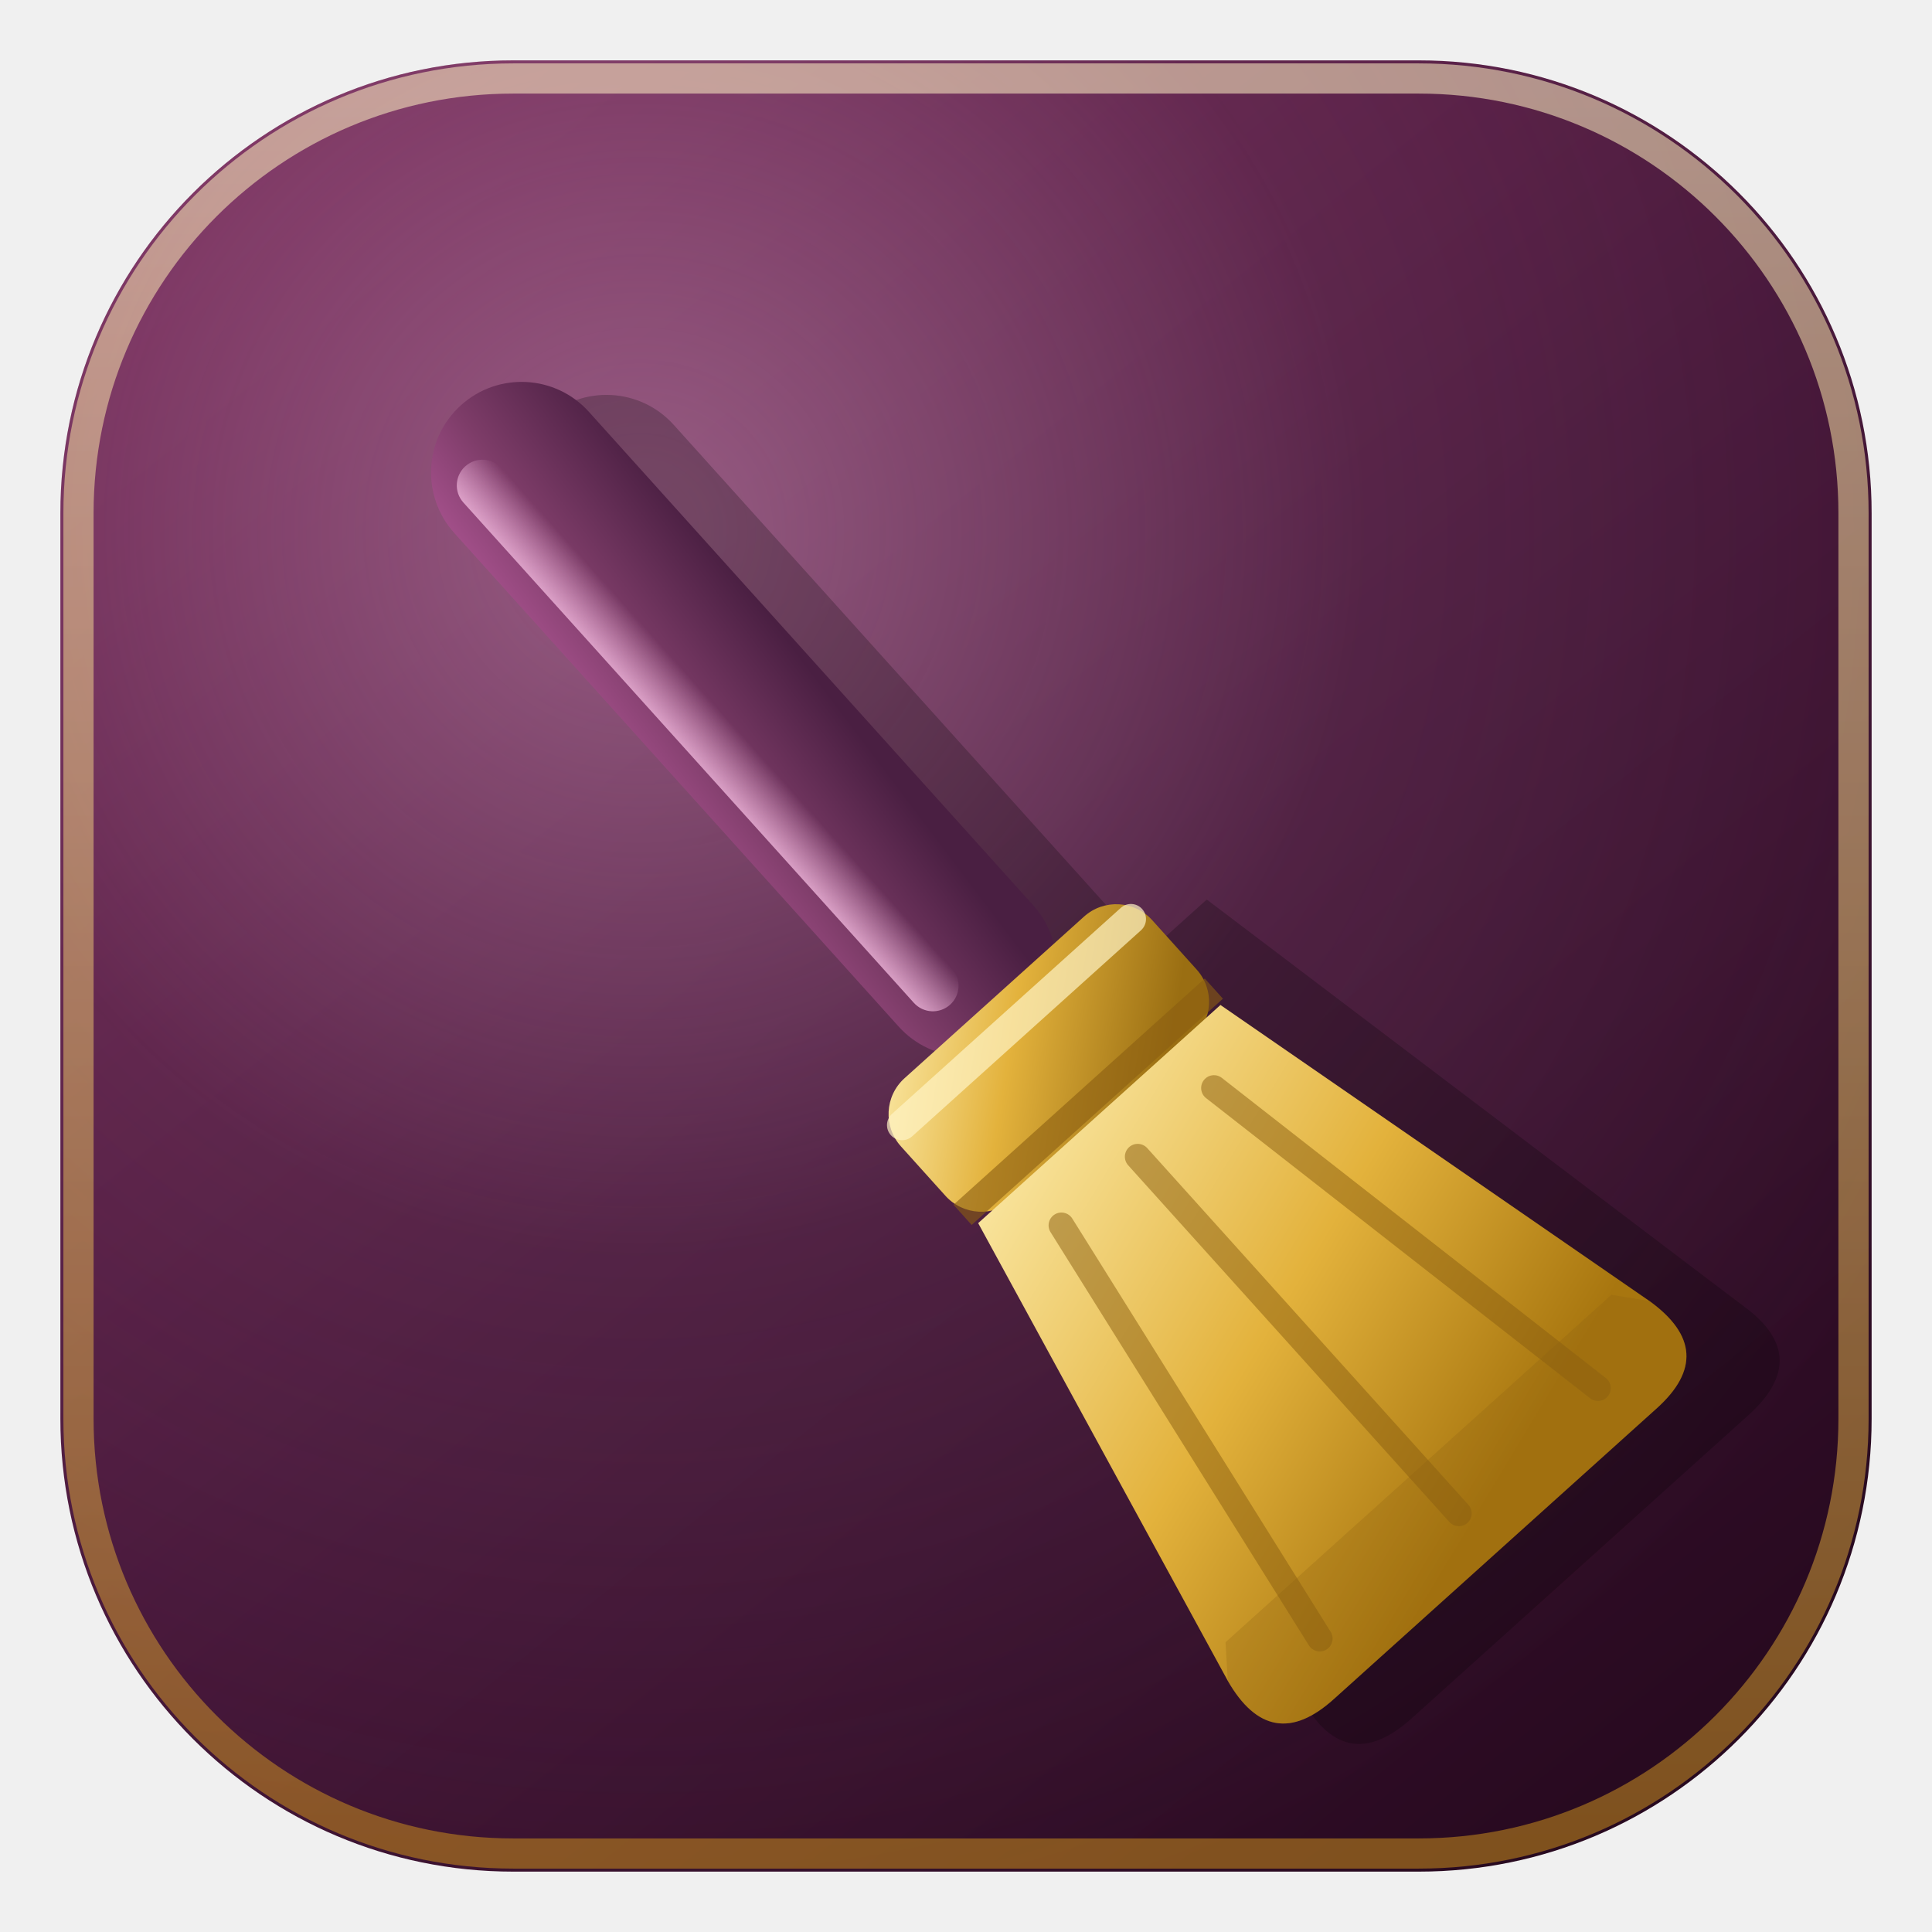
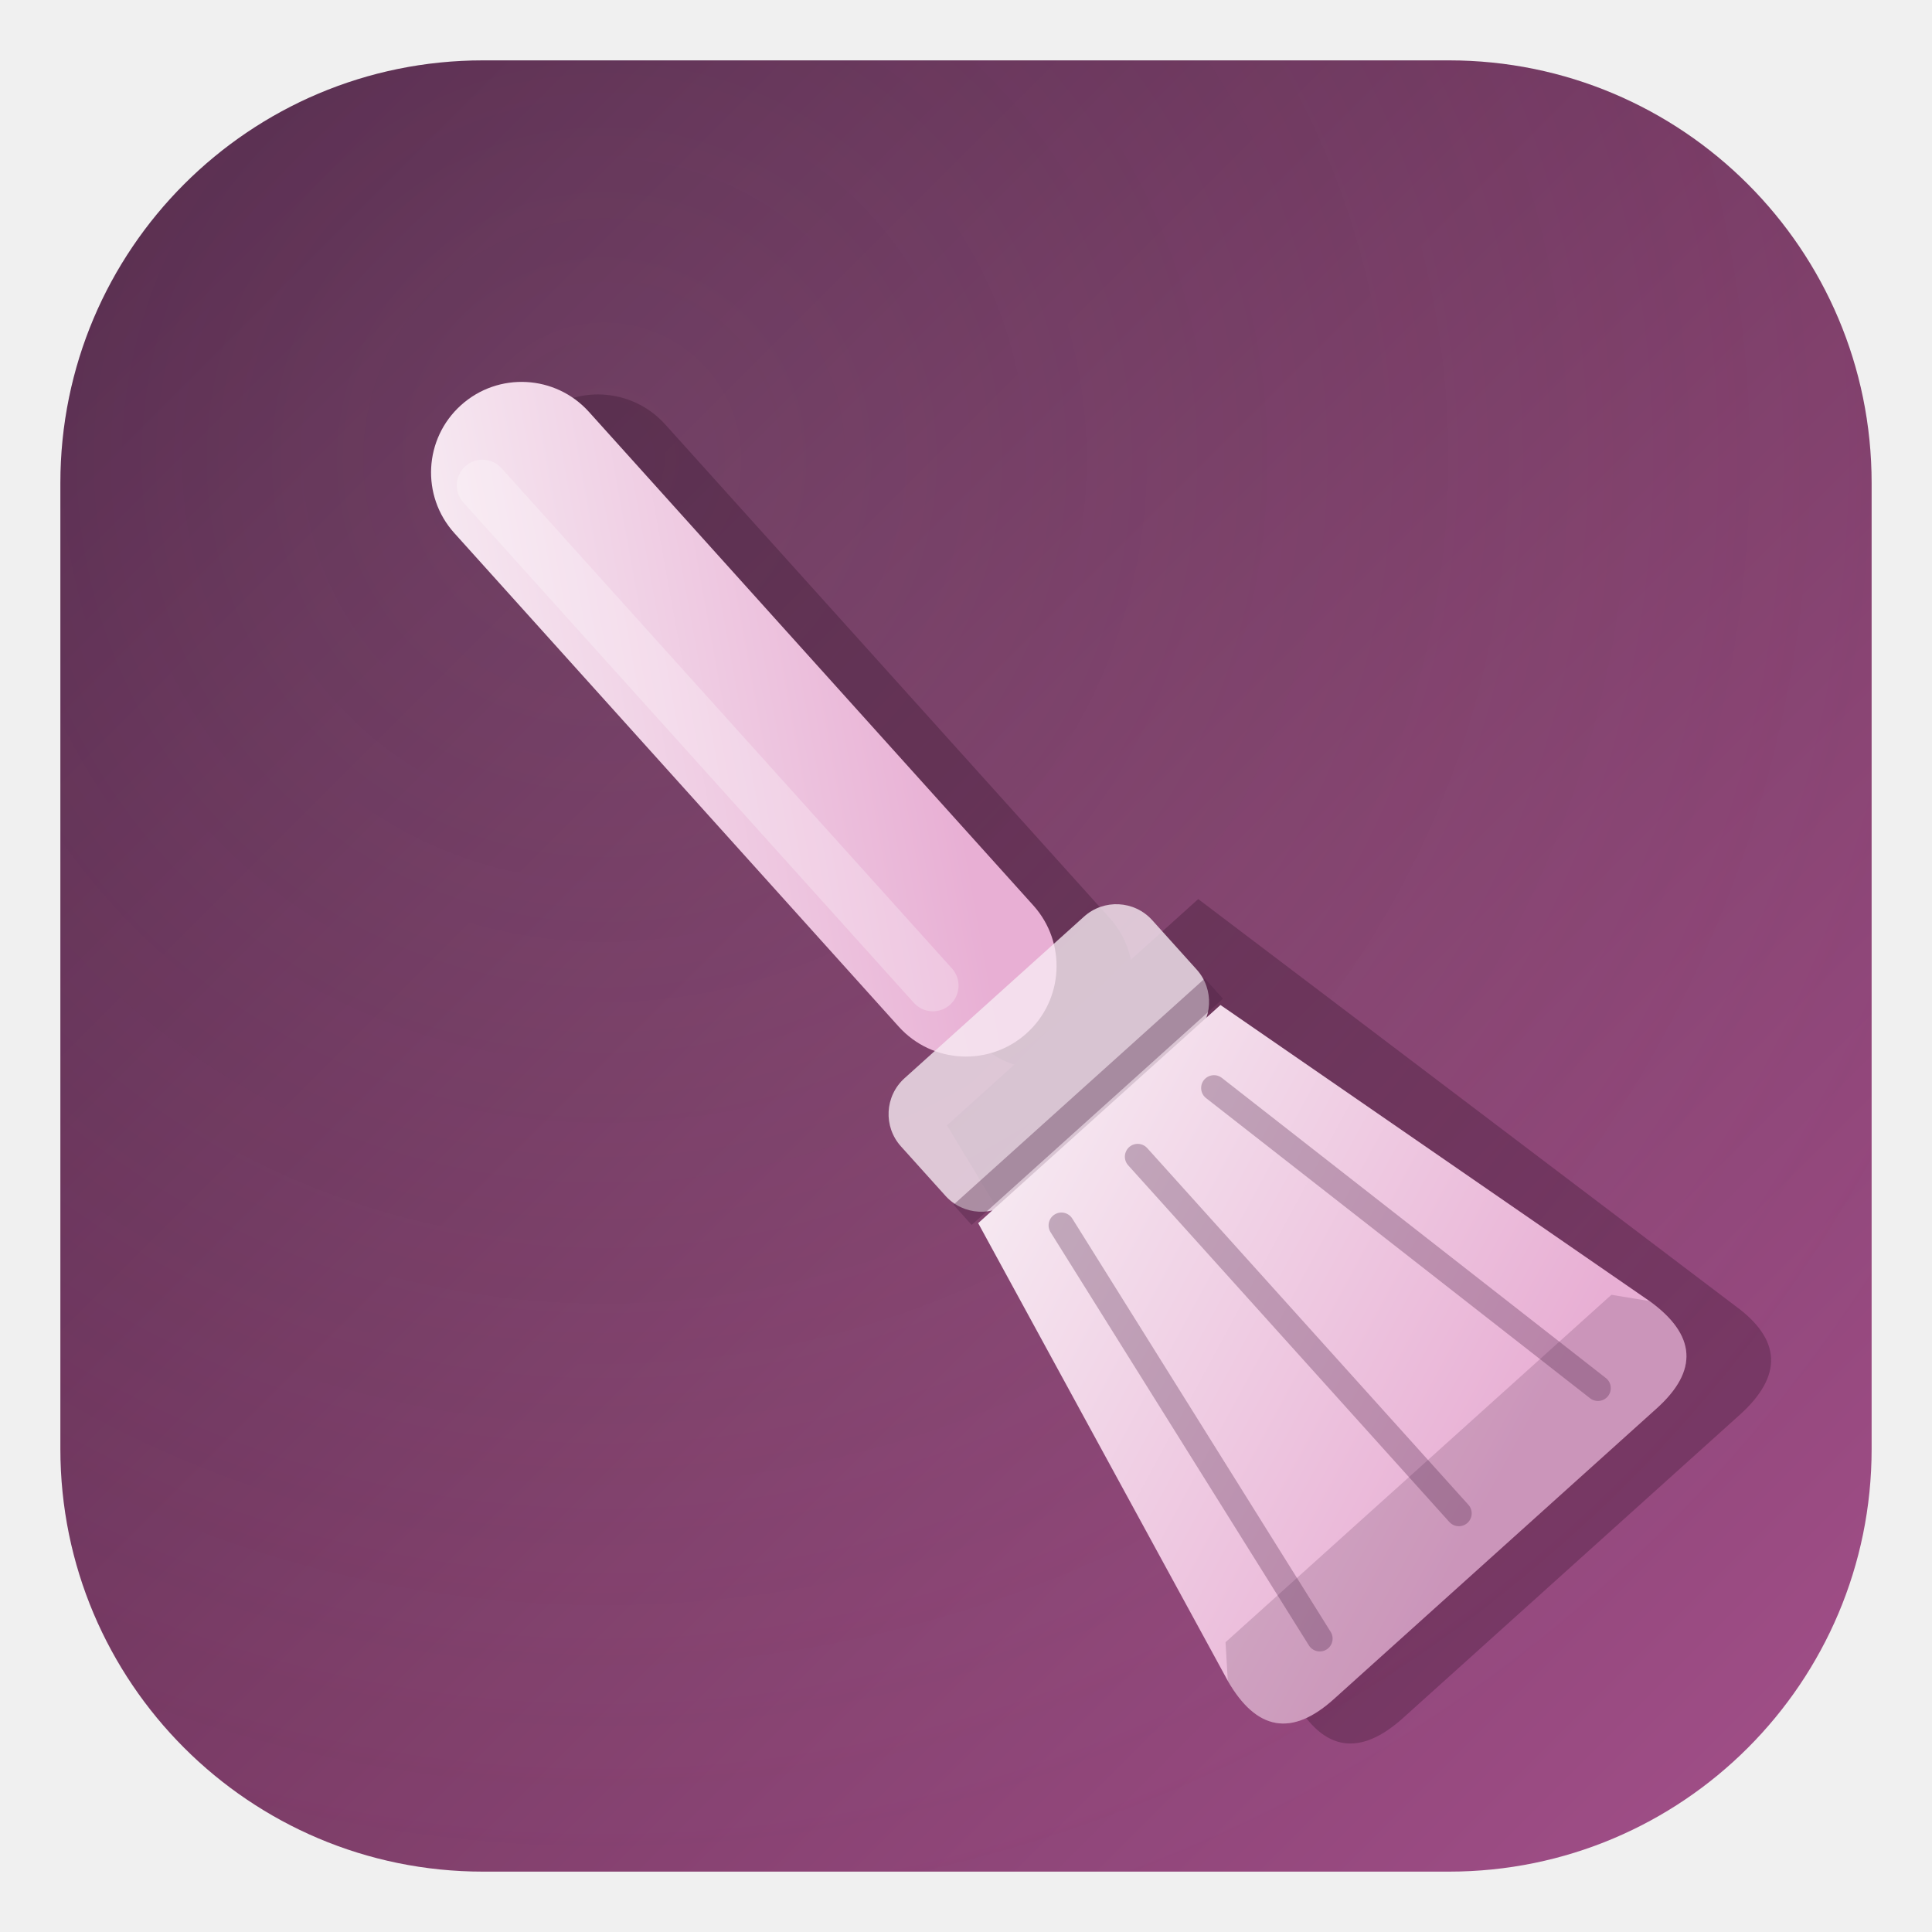
<svg xmlns="http://www.w3.org/2000/svg" viewBox="0 0 64 64" width="64" height="64">
  <defs>
-     <linearGradient id="body" x1="0" y1="0" x2="1" y2="0.4">
-       <stop offset="0" stop-color="#A4508B" />
-       <stop offset="0.4" stop-color="#7D3C68" />
-       <stop offset="1" stop-color="#4A1F42" />
+     <linearGradient id="hero" x1="0" y1="0" x2="1" y2="1">
+       <stop offset="0" stop-color="#4a1f42" />
+       <stop offset="0.55" stop-color="#7d3c68" />
+       <stop offset="1" stop-color="#a4508b" />
    </linearGradient>
-     <linearGradient id="bodyHi" x1="0" y1="0" x2="1" y2="0">
-       <stop offset="0" stop-color="#E8AFD4" stop-opacity="0.85" />
-       <stop offset="1" stop-color="#E8AFD4" stop-opacity="0" />
+     <radialGradient id="sheen" cx="0.3" cy="0.22" r="0.85">
+       <stop offset="0" stop-color="#f7ecf3" stop-opacity="0.10" />
+       <stop offset="1" stop-color="#f7ecf3" stop-opacity="0" />
+     </radialGradient>
+     <linearGradient id="cream" x1="0" y1="0" x2="0.35" y2="1">
+       <stop offset="0" stop-color="#f7ecf3" />
+       <stop offset="1" stop-color="#e8afd4" />
    </linearGradient>
-     <linearGradient id="gold" x1="0" y1="0" x2="1" y2="0.6">
-       <stop offset="0" stop-color="#FBE9A6" />
-       <stop offset="0.45" stop-color="#E3B23C" />
-       <stop offset="1" stop-color="#9A6E12" />
-     </linearGradient>
-     <linearGradient id="goldB" x1="0" y1="0" x2="0" y2="1">
-       <stop offset="0" stop-color="#FFF3C4" />
-       <stop offset="1" stop-color="#C68A1C" />
-     </linearGradient>
-     <linearGradient id="straw" x1="0" y1="0" x2="0.3" y2="1">
-       <stop offset="0" stop-color="#FBE9A6" />
-       <stop offset="0.55" stop-color="#E3B23C" />
-       <stop offset="1" stop-color="#A8760F" />
-     </linearGradient>
-     <linearGradient id="bgA" x1="0" y1="0" x2="0.8" y2="1">
-       <stop offset="0" stop-color="#6E2050" />
-       <stop offset="0.55" stop-color="#431436" />
-       <stop offset="1" stop-color="#280A20" />
-     </linearGradient>
-     <radialGradient id="bgAglow" cx="0.32" cy="0.26" r="0.8">
-       <stop offset="0" stop-color="#E8AFD4" stop-opacity="0.45" />
-       <stop offset="0.5" stop-color="#E8AFD4" stop-opacity="0.10" />
-       <stop offset="1" stop-color="#E8AFD4" stop-opacity="0" />
-     </radialGradient>
  </defs>
-   <rect x="2" y="2" width="60" height="60" rx="15" fill="url(#bgA)" />
-   <rect x="2" y="2" width="60" height="60" rx="15" fill="url(#bgAglow)" />
-   <rect x="2.6" y="2.6" width="58.8" height="58.8" rx="14.4" fill="none" stroke="url(#goldB)" stroke-width="1" opacity="0.55" />
+   <rect x="2" y="2" width="60" height="60" rx="14" fill="url(#hero)" />
+   <rect x="2" y="2" width="60" height="60" rx="14" fill="url(#sheen)" />
  <g transform="rotate(-42 32 32)">
-     <g fill="#000000" opacity="0.22" transform="translate(1.8,2.2)">
+     <g fill="#280a20" opacity="0.28" transform="translate(1.6,2)">
      <rect x="29" y="7" width="6" height="28" rx="3" />
      <path d="M26.4 33.5 H37.6 L41.8 55.4 Q42.4 58.2 39.5 58.2 H24.5 Q21.6 58.2 22.2 55.4 Z" />
    </g>
-     <rect x="29" y="7" width="6" height="28" rx="3" fill="url(#body)" />
-     <rect x="29.9" y="8.6" width="1.7" height="24" rx="0.85" fill="url(#bodyHi)" />
-     <rect x="26.4" y="33.4" width="11.2" height="5.4" rx="1.6" fill="url(#gold)" />
-     <rect x="26.4" y="34" width="11.2" height="1" rx="0.5" fill="#FFF3C4" opacity="0.7" />
-     <rect x="26.4" y="37.6" width="11.2" height="0.9" fill="#8A5E10" opacity="0.6" />
-     <path d="M26.6 38.6 H37.4 L41.4 55.4 Q42 58.2 39.2 58.2 H24.8 Q22 58.2 22.6 55.4 Z" fill="url(#straw)" />
-     <g stroke="#8A5E10" stroke-width="0.85" opacity="0.5" stroke-linecap="round">
+     <rect x="29" y="7" width="6" height="28" rx="3" fill="url(#cream)" />
+     <rect x="29.9" y="8.6" width="1.7" height="24" rx="0.85" fill="#ffffff" opacity="0.25" />
+     <rect x="26.4" y="33.4" width="11.2" height="5.4" rx="1.6" fill="#f7ecf3" opacity="0.78" />
+     <rect x="26.4" y="37.6" width="11.2" height="0.9" fill="#4a1f42" opacity="0.35" />
+     <path d="M26.6 38.6 H37.4 L41.4 55.4 Q42 58.2 39.2 58.2 H24.8 Q22 58.2 22.6 55.4 Z" fill="url(#cream)" />
+     <g stroke="#4a1f42" stroke-width="0.85" opacity="0.30" stroke-linecap="round">
      <path d="M28.6 40.5 25.8 56.4" />
      <path d="M32 40.5 32 56.4" />
      <path d="M35.4 40.5 38.2 56.4" />
    </g>
-     <path d="M23.4 54.4 H40.6 L41.4 55.4 Q42 58.2 39.2 58.2 H24.8 Q22 58.2 22.6 55.4 Z" fill="#8A5E10" opacity="0.25" />
+     <path d="M23.4 54.4 H40.6 L41.4 55.4 Q42 58.2 39.2 58.2 H24.8 Q22 58.2 22.6 55.4 Z" fill="#4a1f42" opacity="0.18" />
  </g>
</svg>
